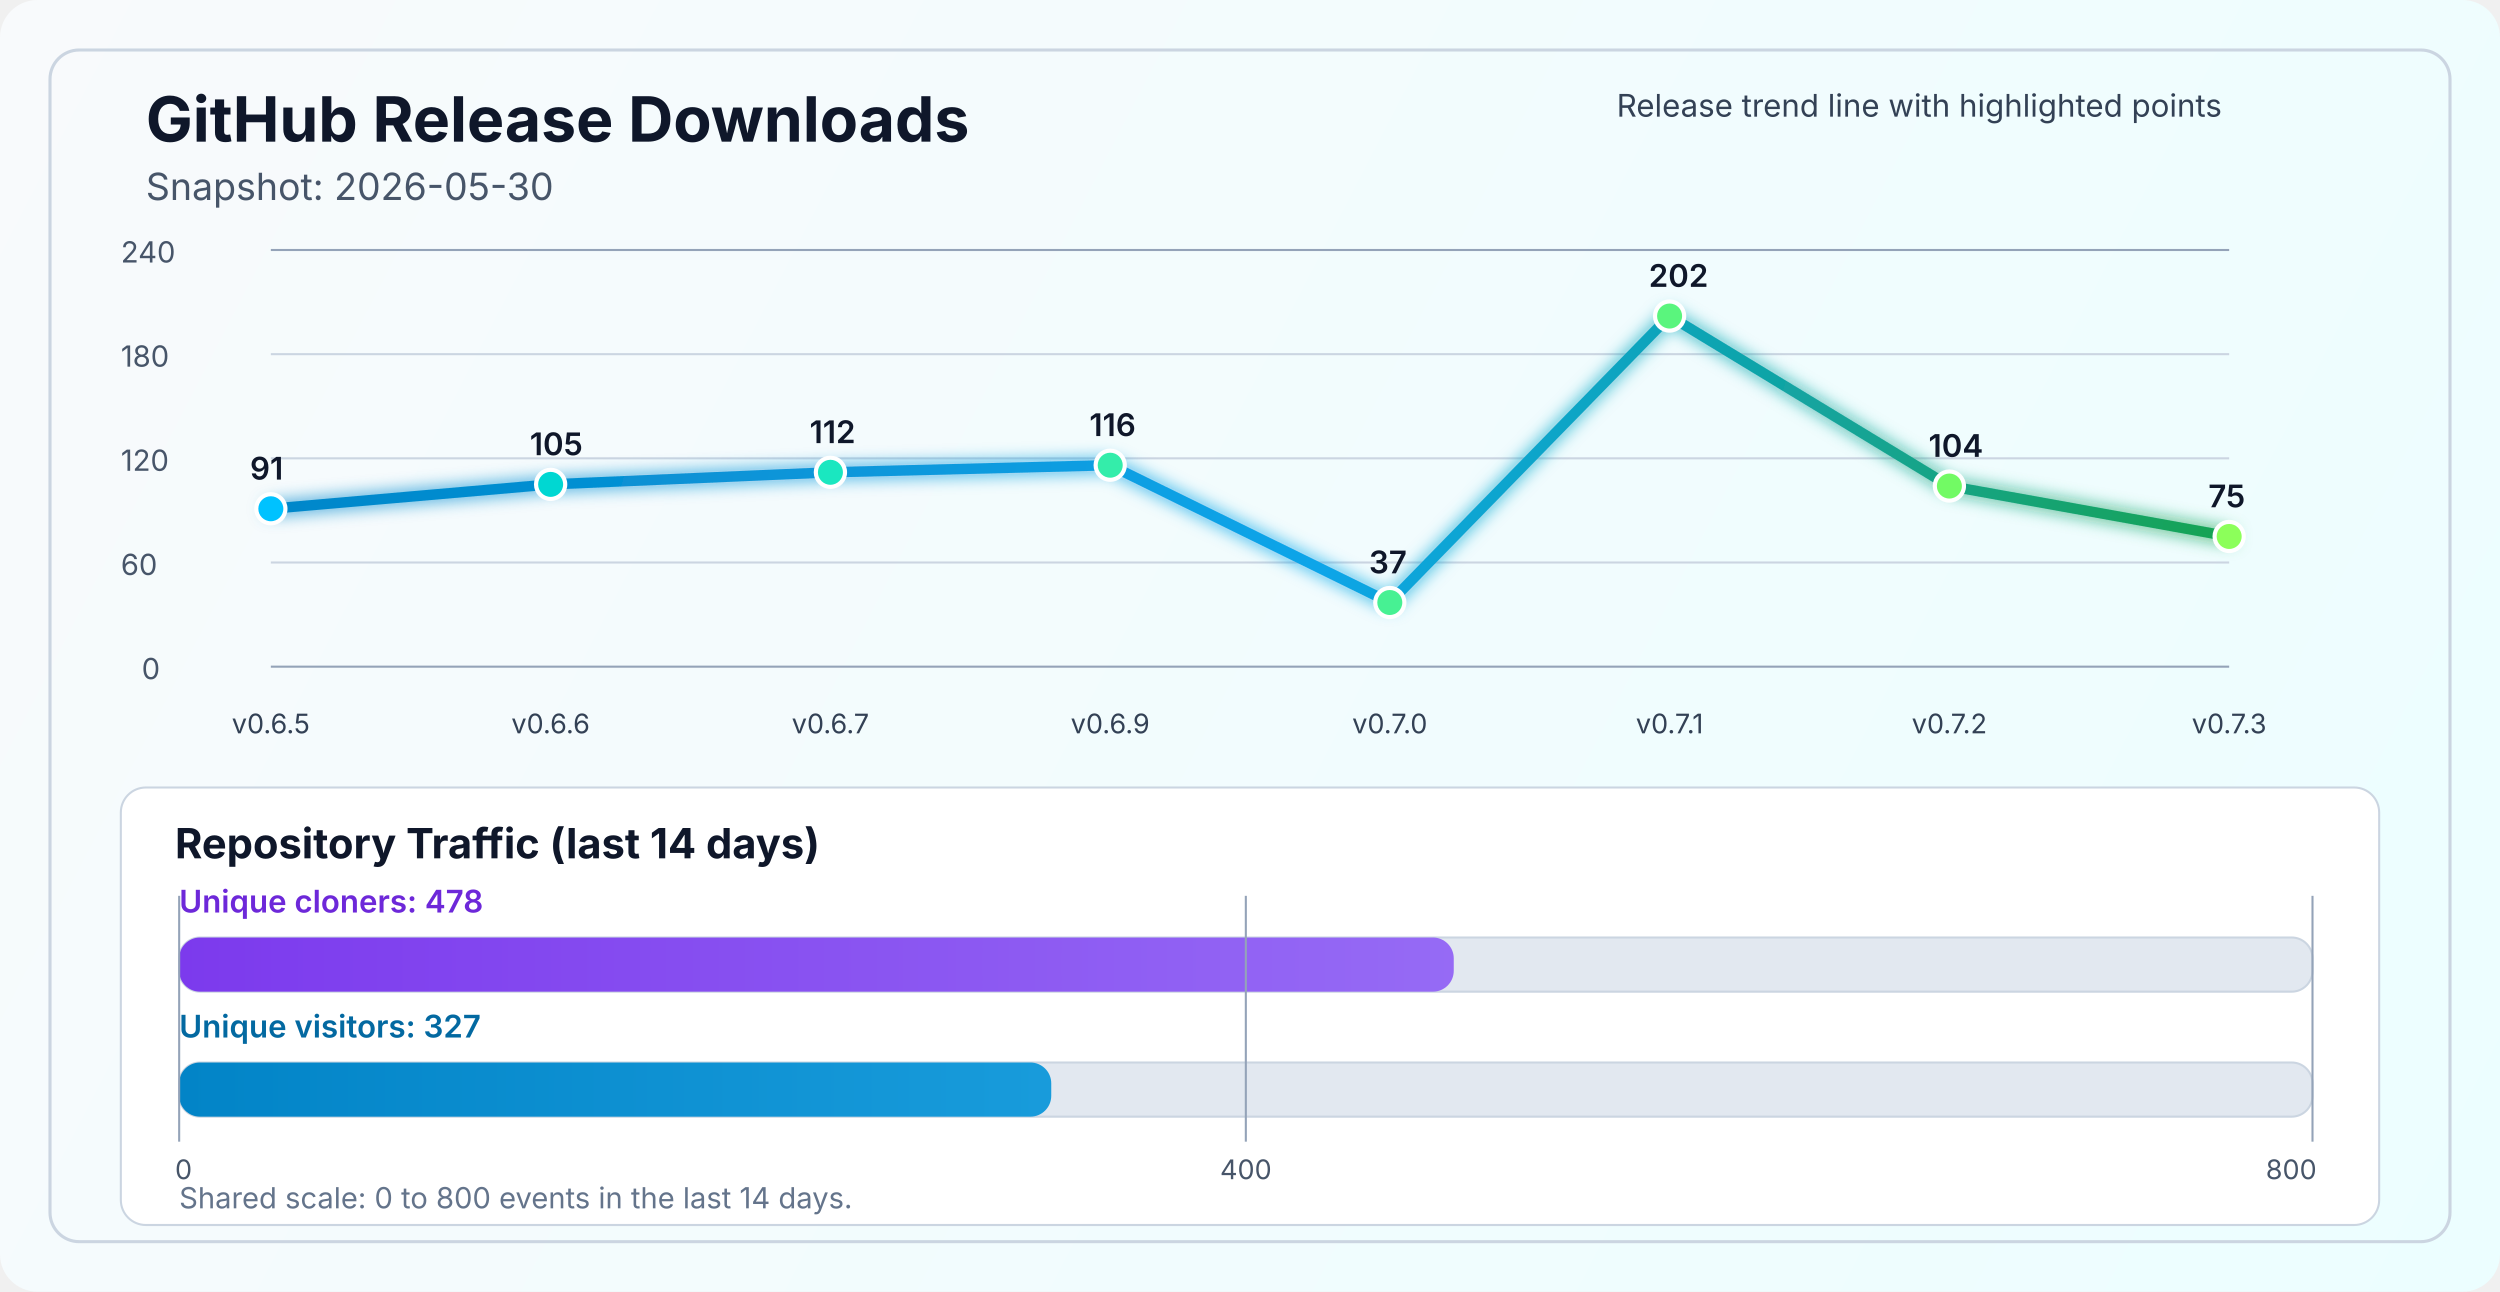
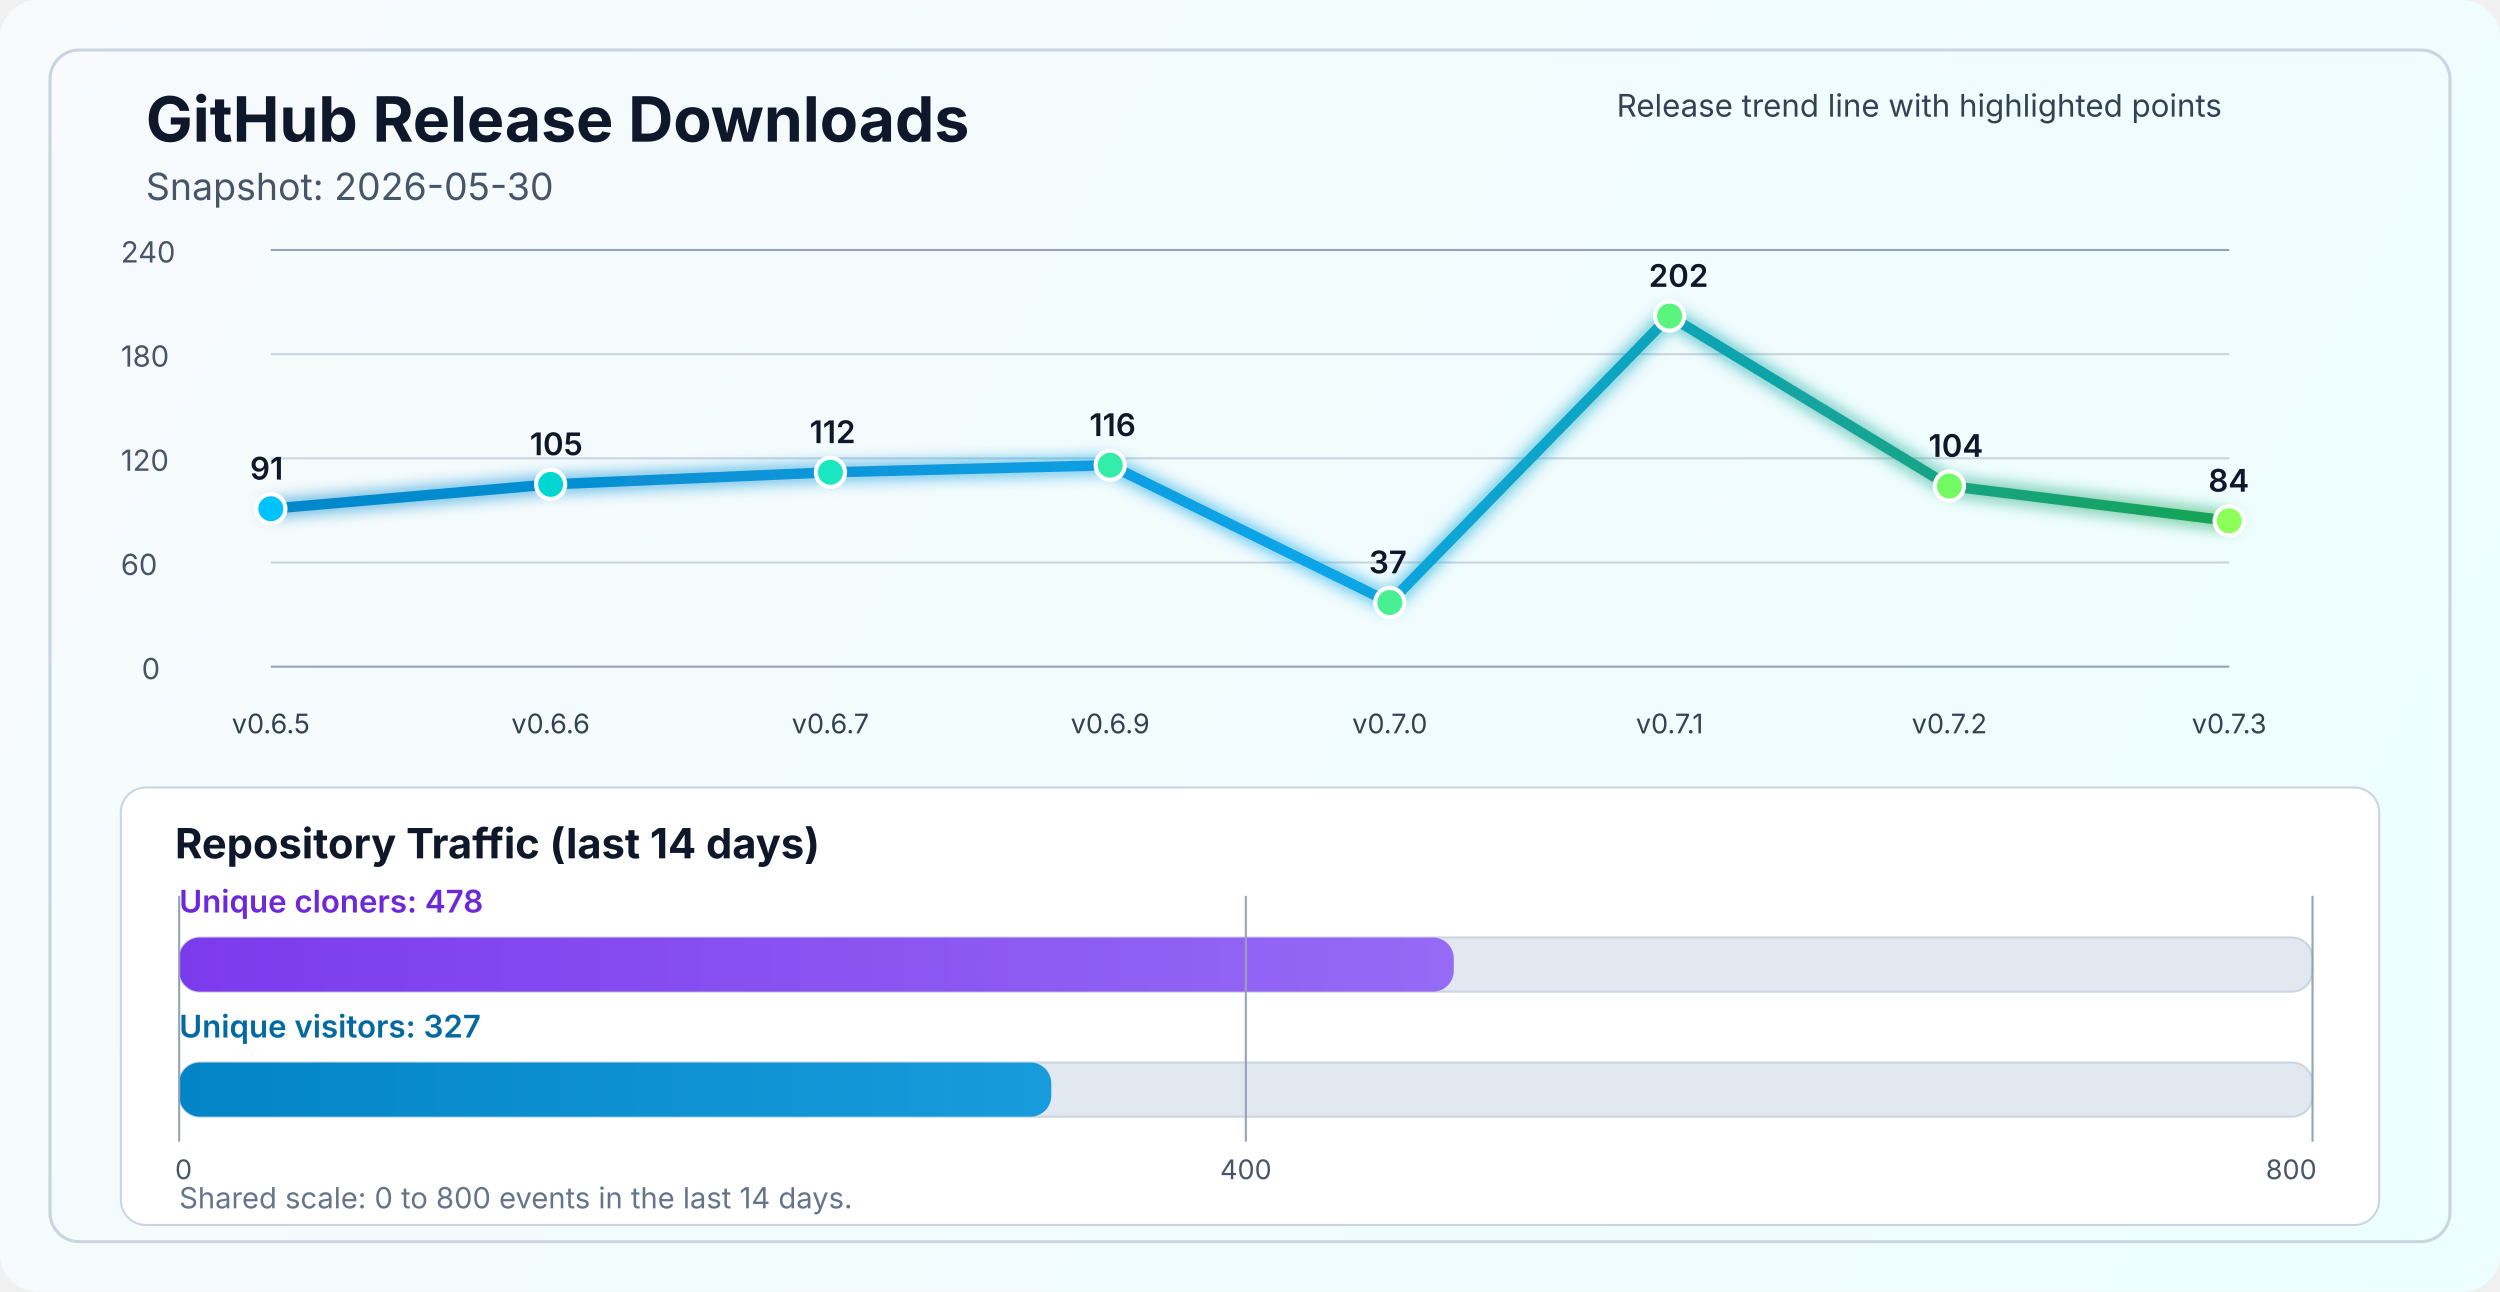
<svg xmlns="http://www.w3.org/2000/svg" width="1200" height="620" viewBox="0 0 1200 620" fill="none" role="img" aria-labelledby="title desc">
  <defs>
    <linearGradient id="bg" x1="0" y1="0" x2="1200" y2="620" gradientUnits="userSpaceOnUse">
      <stop stop-color="#F8FAFC" />
      <stop offset="1" stop-color="#ECFEFF" />
    </linearGradient>
    <linearGradient id="line" x1="130" y1="86" x2="1070" y2="340" gradientUnits="userSpaceOnUse">
      <stop stop-color="#0284C7" />
      <stop offset="0.55" stop-color="#0EA5E9" />
      <stop offset="1" stop-color="#16A34A" />
    </linearGradient>
    <linearGradient id="cloneFill" x1="86" y1="450" x2="1110" y2="450" gradientUnits="userSpaceOnUse">
      <stop stop-color="#7C3AED" />
      <stop offset="1" stop-color="#A78BFA" />
    </linearGradient>
    <linearGradient id="viewFill" x1="86" y1="482" x2="1110" y2="482" gradientUnits="userSpaceOnUse">
      <stop stop-color="#0284C7" />
      <stop offset="1" stop-color="#38BDF8" />
    </linearGradient>
    <filter id="glow" x="-50%" y="-50%" width="200%" height="200%">
      <feGaussianBlur stdDeviation="4" result="blur" />
      <feMerge>
        <feMergeNode in="blur" />
        <feMergeNode in="SourceGraphic" />
      </feMerge>
    </filter>
  </defs>
  <rect width="1200" height="620" rx="18" fill="url(#bg)" />
  <rect x="24" y="24" width="1152" height="572" rx="14" stroke="#CBD5E1" stroke-width="1.5" />
  <text x="70" y="68" fill="#0F172A" font-size="30" font-family="SF Pro Display, -apple-system, BlinkMacSystemFont, Segoe UI, sans-serif" font-weight="700">GitHub Release Downloads</text>
  <text x="70" y="96" fill="#475569" font-size="18" font-family="SF Pro Text, -apple-system, BlinkMacSystemFont, Segoe UI, sans-serif">Snapshot: 2026-05-30</text>
  <line x1="130" y1="320.0" x2="1070" y2="320.0" stroke="#94A3B8" stroke-width="1" />
  <line x1="130" y1="270.0" x2="1070" y2="270.0" stroke="#CBD5E1" stroke-width="1" />
  <line x1="130" y1="220.0" x2="1070" y2="220.0" stroke="#CBD5E1" stroke-width="1" />
  <line x1="130" y1="170.0" x2="1070" y2="170.0" stroke="#CBD5E1" stroke-width="1" />
  <line x1="130" y1="120.0" x2="1070" y2="120.0" stroke="#94A3B8" stroke-width="1" />
  <text x="68" y="326.0" fill="#475569" font-size="14" font-family="SF Pro Text, -apple-system, BlinkMacSystemFont, Segoe UI, sans-serif">0</text>
  <text x="58" y="276.0" fill="#475569" font-size="14" font-family="SF Pro Text, -apple-system, BlinkMacSystemFont, Segoe UI, sans-serif">60</text>
  <text x="58" y="226.0" fill="#475569" font-size="14" font-family="SF Pro Text, -apple-system, BlinkMacSystemFont, Segoe UI, sans-serif">120</text>
  <text x="58" y="176.0" fill="#475569" font-size="14" font-family="SF Pro Text, -apple-system, BlinkMacSystemFont, Segoe UI, sans-serif">180</text>
  <text x="58" y="126.0" fill="#475569" font-size="14" font-family="SF Pro Text, -apple-system, BlinkMacSystemFont, Segoe UI, sans-serif">240</text>
-   <polyline points="130.0,244.2 264.3,232.5 398.6,226.7 532.9,223.3 667.1,289.2 801.4,151.7 935.7,233.3 1070.0,257.5" fill="none" stroke="url(#line)" stroke-width="5" stroke-linecap="round" stroke-linejoin="round" filter="url(#glow)" />
+   <polyline points="130.0,244.2 264.3,232.5 398.6,226.7 532.9,223.3 667.1,289.2 801.4,151.7 935.7,233.3 1070.0,250.0" fill="none" stroke="url(#line)" stroke-width="5" stroke-linecap="round" stroke-linejoin="round" filter="url(#glow)" />
  <circle cx="130.0" cy="244.2" r="7" fill="#00C2FF" stroke="#FFFFFF" stroke-width="2" />
  <circle cx="264.3" cy="232.5" r="7" fill="#00D7D2" stroke="#FFFFFF" stroke-width="2" />
  <circle cx="398.6" cy="226.7" r="7" fill="#1AE7C0" stroke="#FFFFFF" stroke-width="2" />
  <circle cx="532.9" cy="223.3" r="7" fill="#34EDAA" stroke="#FFFFFF" stroke-width="2" />
  <circle cx="667.1" cy="289.2" r="7" fill="#47F193" stroke="#FFFFFF" stroke-width="2" />
  <circle cx="801.4" cy="151.7" r="7" fill="#5AF57D" stroke="#FFFFFF" stroke-width="2" />
  <circle cx="935.7" cy="233.3" r="7" fill="#72FA64" stroke="#FFFFFF" stroke-width="2" />
-   <circle cx="1070.0" cy="257.5" r="7" fill="#8CFF5A" stroke="#FFFFFF" stroke-width="2" />
+   <circle cx="1070.0" cy="250.0" r="7" fill="#8CFF5A" stroke="#FFFFFF" stroke-width="2" />
  <text x="130.0" y="352" text-anchor="middle" fill="#334155" font-size="13" font-family="SF Pro Text, -apple-system, BlinkMacSystemFont, Segoe UI, sans-serif">v0.6.5</text>
  <text x="264.3" y="352" text-anchor="middle" fill="#334155" font-size="13" font-family="SF Pro Text, -apple-system, BlinkMacSystemFont, Segoe UI, sans-serif">v0.6.6</text>
  <text x="398.6" y="352" text-anchor="middle" fill="#334155" font-size="13" font-family="SF Pro Text, -apple-system, BlinkMacSystemFont, Segoe UI, sans-serif">v0.6.7</text>
  <text x="532.9" y="352" text-anchor="middle" fill="#334155" font-size="13" font-family="SF Pro Text, -apple-system, BlinkMacSystemFont, Segoe UI, sans-serif">v0.6.9</text>
  <text x="667.1" y="352" text-anchor="middle" fill="#334155" font-size="13" font-family="SF Pro Text, -apple-system, BlinkMacSystemFont, Segoe UI, sans-serif">v0.7.0</text>
  <text x="801.4" y="352" text-anchor="middle" fill="#334155" font-size="13" font-family="SF Pro Text, -apple-system, BlinkMacSystemFont, Segoe UI, sans-serif">v0.7.1</text>
  <text x="935.7" y="352" text-anchor="middle" fill="#334155" font-size="13" font-family="SF Pro Text, -apple-system, BlinkMacSystemFont, Segoe UI, sans-serif">v0.7.2</text>
  <text x="1070.0" y="352" text-anchor="middle" fill="#334155" font-size="13" font-family="SF Pro Text, -apple-system, BlinkMacSystemFont, Segoe UI, sans-serif">v0.7.3</text>
  <text x="120.0" y="230.2" fill="#0F172A" font-size="15" font-family="SF Pro Text, -apple-system, BlinkMacSystemFont, Segoe UI, sans-serif" font-weight="600">91</text>
  <text x="254.3" y="218.5" fill="#0F172A" font-size="15" font-family="SF Pro Text, -apple-system, BlinkMacSystemFont, Segoe UI, sans-serif" font-weight="600">105</text>
  <text x="388.6" y="212.7" fill="#0F172A" font-size="15" font-family="SF Pro Text, -apple-system, BlinkMacSystemFont, Segoe UI, sans-serif" font-weight="600">112</text>
  <text x="522.9" y="209.3" fill="#0F172A" font-size="15" font-family="SF Pro Text, -apple-system, BlinkMacSystemFont, Segoe UI, sans-serif" font-weight="600">116</text>
  <text x="657.1" y="275.2" fill="#0F172A" font-size="15" font-family="SF Pro Text, -apple-system, BlinkMacSystemFont, Segoe UI, sans-serif" font-weight="600">37</text>
  <text x="791.4" y="137.7" fill="#0F172A" font-size="15" font-family="SF Pro Text, -apple-system, BlinkMacSystemFont, Segoe UI, sans-serif" font-weight="600">202</text>
  <text x="925.7" y="219.3" fill="#0F172A" font-size="15" font-family="SF Pro Text, -apple-system, BlinkMacSystemFont, Segoe UI, sans-serif" font-weight="600">104</text>
-   <text x="1060.0" y="243.5" fill="#0F172A" font-size="15" font-family="SF Pro Text, -apple-system, BlinkMacSystemFont, Segoe UI, sans-serif" font-weight="600">75</text>
+   <text x="1060.0" y="236.0" fill="#0F172A" font-size="15" font-family="SF Pro Text, -apple-system, BlinkMacSystemFont, Segoe UI, sans-serif" font-weight="600">84</text>
  <text x="776" y="56" fill="#334155" font-size="15" font-family="SF Pro Text, -apple-system, BlinkMacSystemFont, Segoe UI, sans-serif">Release trend line with highlighted points</text>
  <rect x="58" y="378" width="1084" height="210" rx="12" fill="#FFFFFF" stroke="#CBD5E1" stroke-width="1" />
  <text x="84" y="412" fill="#0F172A" font-size="20" font-family="SF Pro Text, -apple-system, BlinkMacSystemFont, Segoe UI, sans-serif" font-weight="700">Repository Traffic (last 14 days)</text>
  <text x="86" y="438" fill="#6D28D9" font-size="15" font-family="SF Pro Text, -apple-system, BlinkMacSystemFont, Segoe UI, sans-serif" font-weight="600">Unique cloners: 478</text>
  <rect x="86" y="450" width="1024" height="26" rx="10" fill="#E2E8F0" stroke="#CBD5E1" stroke-width="1" />
  <rect x="86" y="450" width="611.8" height="26" rx="10" fill="url(#cloneFill)" />
  <text x="86" y="498" fill="#0369A1" font-size="15" font-family="SF Pro Text, -apple-system, BlinkMacSystemFont, Segoe UI, sans-serif" font-weight="600">Unique visitors: 327</text>
  <rect x="86" y="510" width="1024" height="26" rx="10" fill="#E2E8F0" stroke="#CBD5E1" stroke-width="1" />
  <rect x="86" y="510" width="418.6" height="26" rx="10" fill="url(#viewFill)" />
  <line x1="86" y1="430" x2="86" y2="548" stroke="#94A3B8" stroke-width="1" />
  <line x1="598.0" y1="430" x2="598.0" y2="548" stroke="#94A3B8" stroke-width="1" />
  <line x1="1110" y1="430" x2="1110" y2="548" stroke="#94A3B8" stroke-width="1" />
  <text x="84" y="566" text-anchor="start" fill="#475569" font-size="13" font-family="SF Pro Text, -apple-system, BlinkMacSystemFont, Segoe UI, sans-serif">0</text>
  <text x="598.0" y="566" text-anchor="middle" fill="#475569" font-size="13" font-family="SF Pro Text, -apple-system, BlinkMacSystemFont, Segoe UI, sans-serif">400</text>
  <text x="1112" y="566" text-anchor="end" fill="#475569" font-size="13" font-family="SF Pro Text, -apple-system, BlinkMacSystemFont, Segoe UI, sans-serif">800</text>
  <text x="86" y="580" fill="#64748B" font-size="14" font-family="SF Pro Text, -apple-system, BlinkMacSystemFont, Segoe UI, sans-serif">Shared scale: 0 to 800 events in the last 14 days.</text>
</svg>
